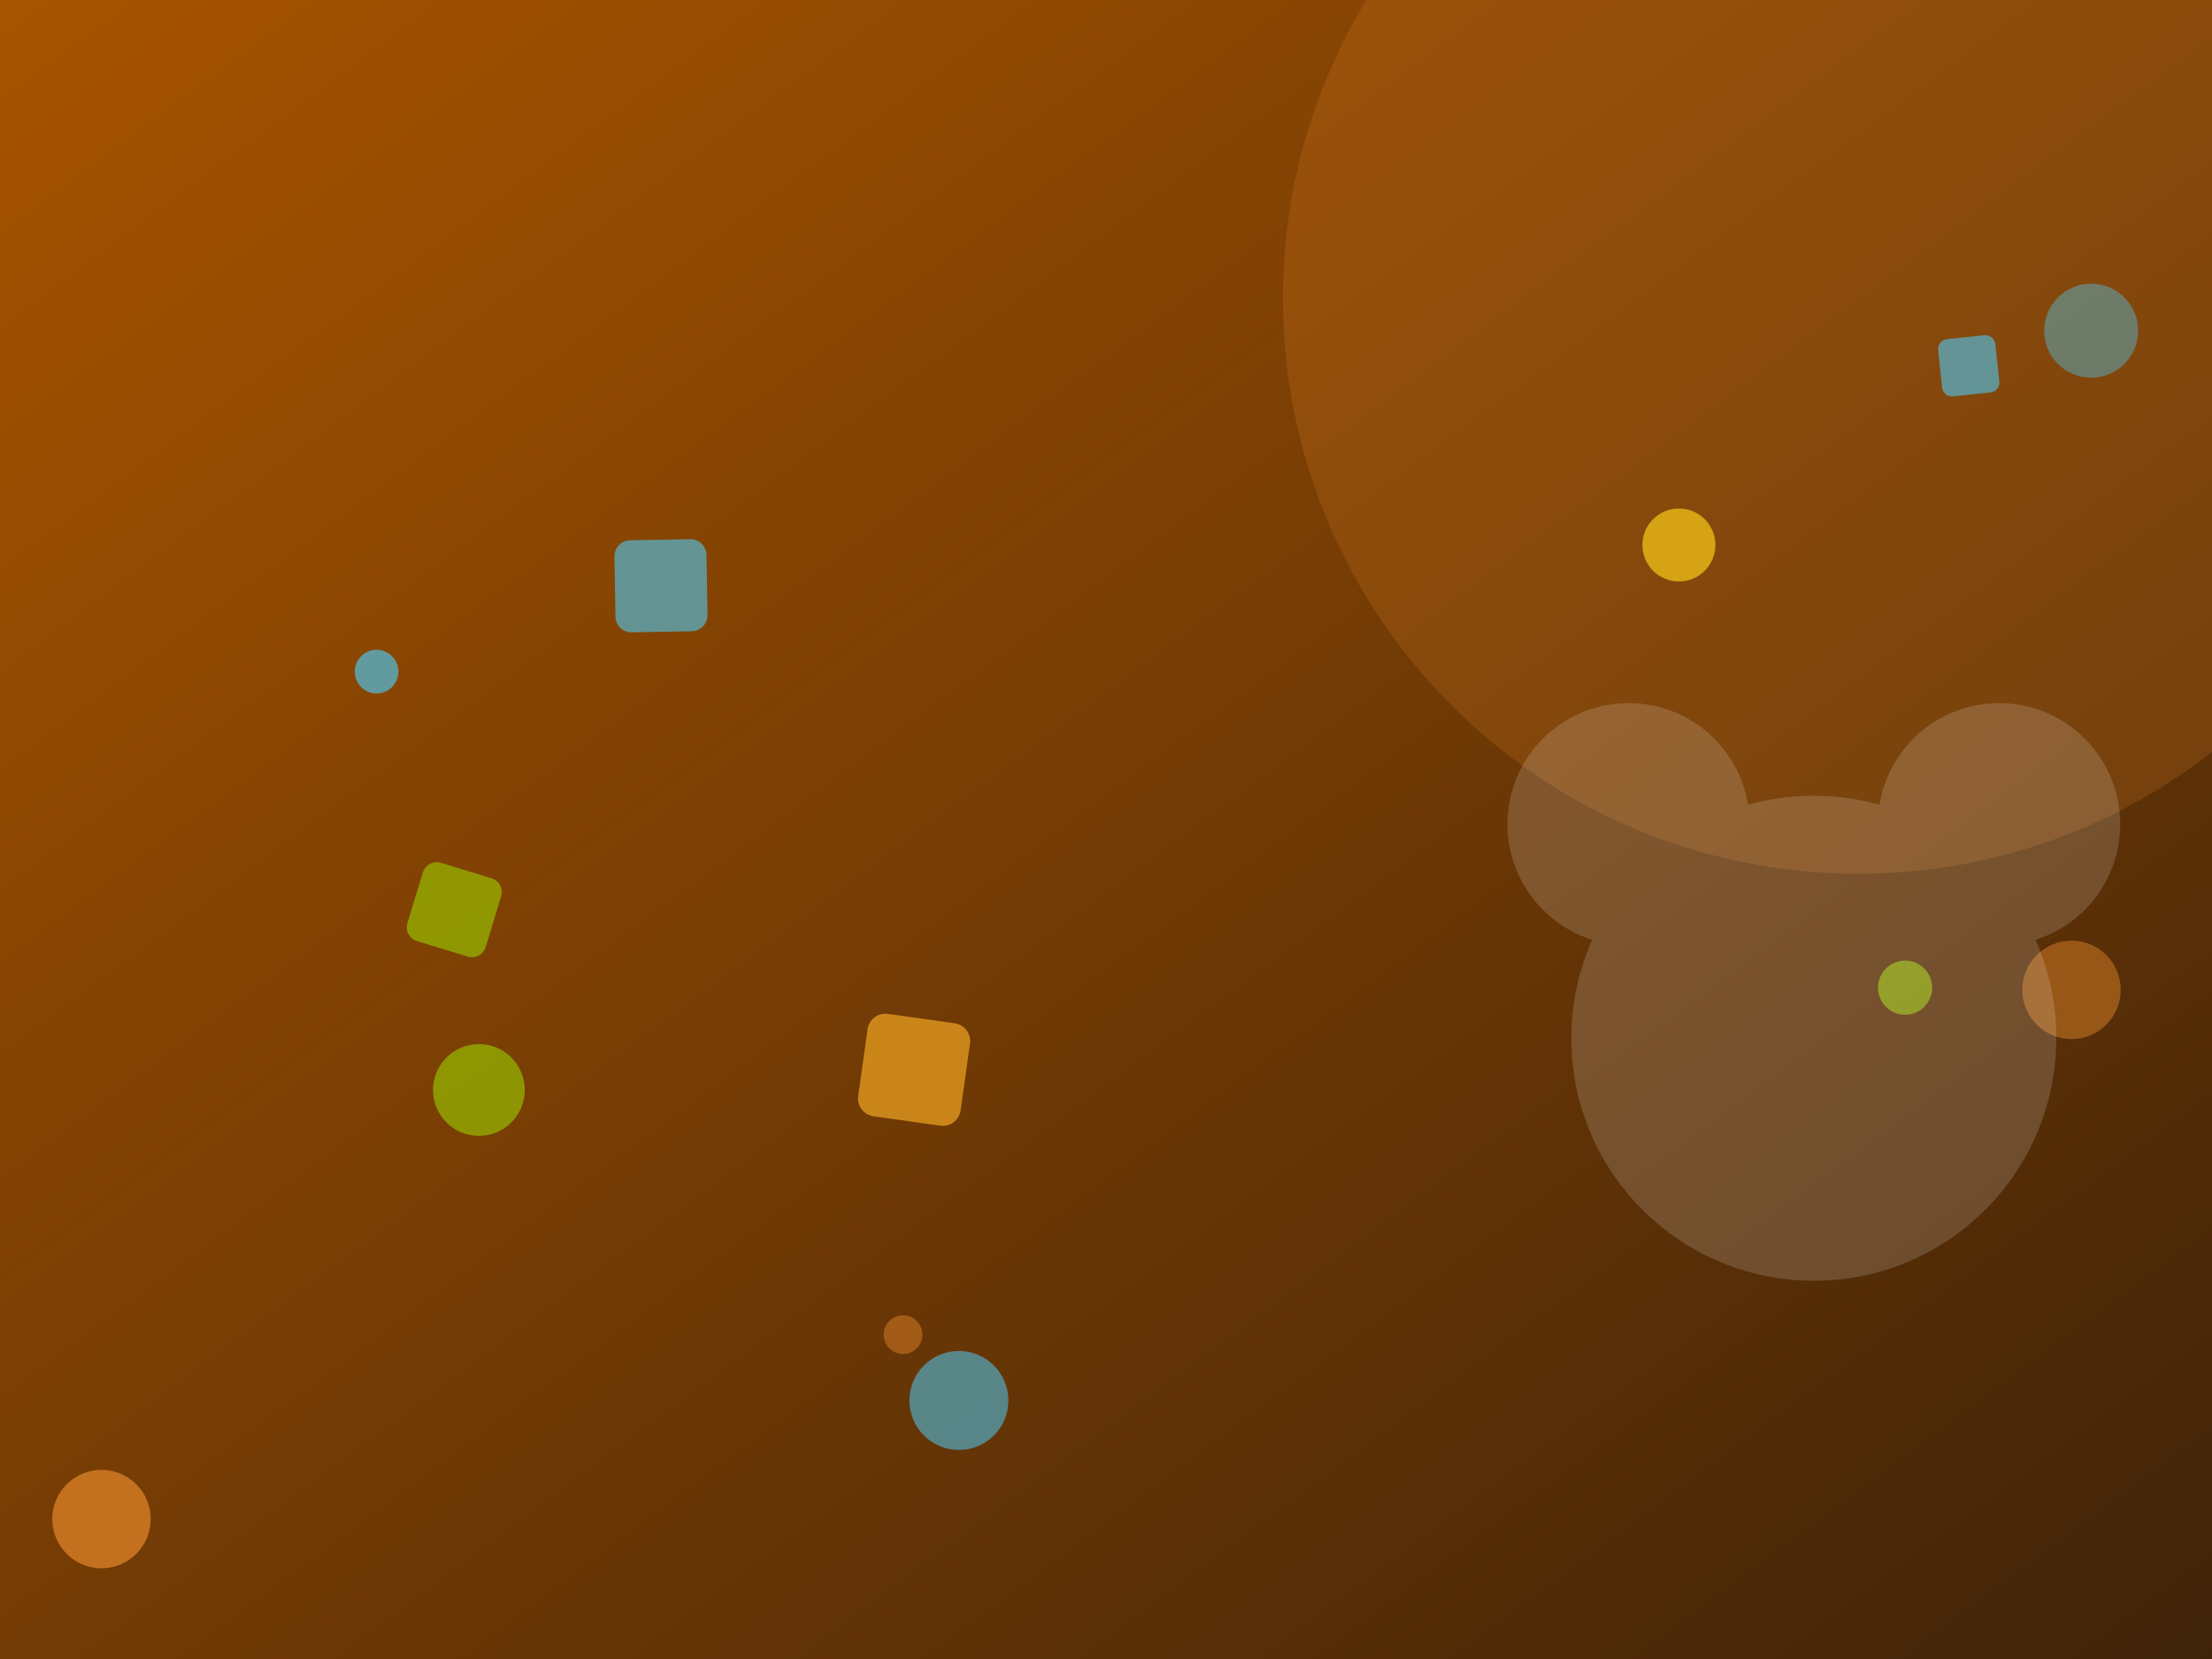
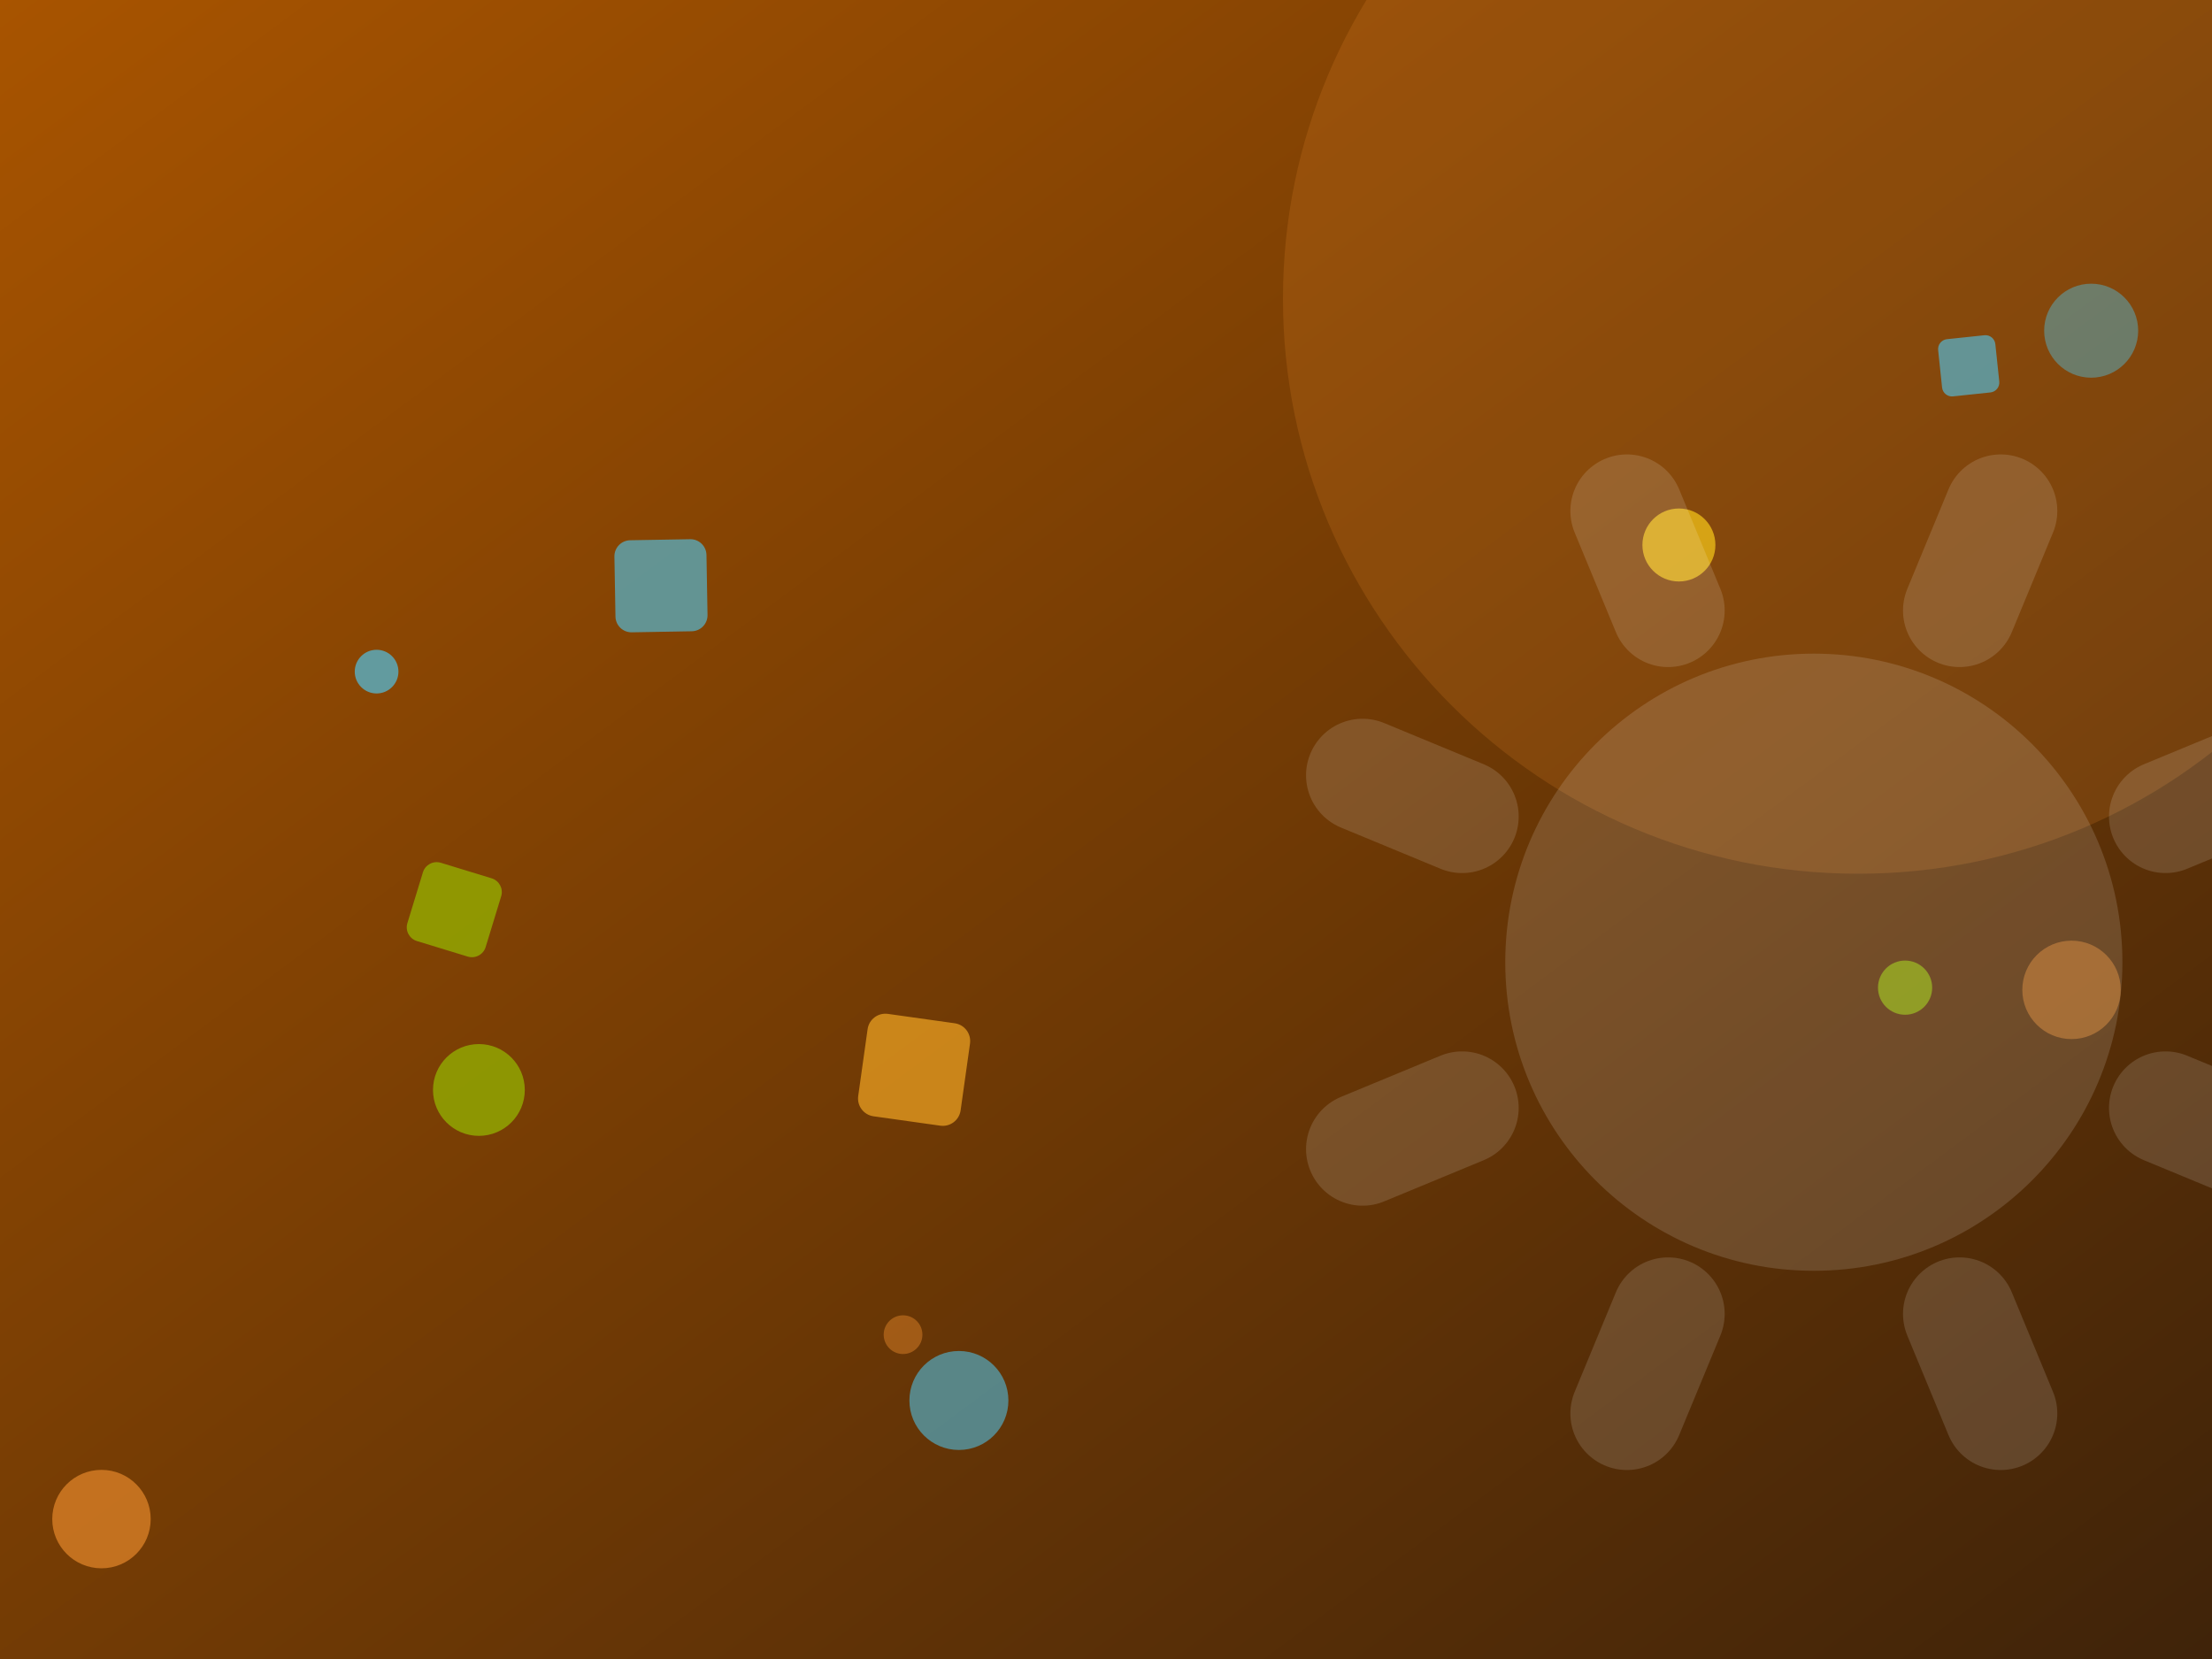
<svg xmlns="http://www.w3.org/2000/svg" viewBox="0 0 800 600" role="img" aria-label="">
  <defs>
    <linearGradient id="g" x1="0" y1="0" x2="1" y2="1">
      <stop offset="0" stop-color="#A85400" />
      <stop offset="1" stop-color="#3F2309" />
    </linearGradient>
  </defs>
  <rect width="800" height="600" fill="url(#g)" />
  <circle cx="672" cy="108" r="208" fill="#FF9933" opacity="0.16" />
  <circle cx="36.7" cy="549.4" r="17.8" fill="#FF9933" opacity="0.57" />
  <circle cx="346.8" cy="506.5" r="17.9" fill="#4FC3E8" opacity="0.57" />
  <circle cx="173.2" cy="394.2" r="16.6" fill="#99CC00" opacity="0.62" />
  <rect x="311.9" y="368.2" width="37.4" height="37.4" rx="6.5" fill="#FFB226" opacity="0.63" transform="rotate(8 330.6 386.9)" />
  <circle cx="689.0" cy="357.2" r="9.8" fill="#99CC00" opacity="0.59" />
  <rect x="701.6" y="121.9" width="20.8" height="20.8" rx="3.6" fill="#4FC3E8" opacity="0.62" transform="rotate(-6 712.0 132.2)" />
  <circle cx="136.2" cy="242.9" r="7.9" fill="#4FC3E8" opacity="0.68" />
  <circle cx="607.2" cy="197.1" r="13.2" fill="#FFD11A" opacity="0.66" />
  <rect x="149.5" y="314.2" width="29.6" height="29.6" rx="5.2" fill="#99CC00" opacity="0.62" transform="rotate(17 164.3 329.0)" />
  <circle cx="756.3" cy="119.6" r="17.0" fill="#4FC3E8" opacity="0.42" />
  <circle cx="326.6" cy="482.7" r="7.0" fill="#FF9933" opacity="0.38" />
  <circle cx="749.2" cy="358.0" r="17.8" fill="#FF9933" opacity="0.38" />
  <rect x="222.4" y="195.2" width="33.3" height="33.3" rx="5.8" fill="#4FC3E8" opacity="0.63" transform="rotate(-1 239.0 211.9)" />
-   <g opacity="0.16" fill="#ffffff">
-     <circle cx="589.0" cy="298.1" r="43.8" />
-     <circle cx="723.0" cy="298.1" r="43.8" />
-     <circle cx="656.0" cy="375.5" r="87.7" />
+   <g opacity="0.14" fill="#ffffff">
+     <circle cx="656.0" cy="348.0" r="111.6" />
+     <line x1="783.2" y1="400.7" x2="819.2" y2="415.6" stroke="#ffffff" stroke-width="40.9" stroke-linecap="round" />
+     <line x1="708.7" y1="475.2" x2="723.6" y2="511.2" stroke="#ffffff" stroke-width="40.9" stroke-linecap="round" />
+     <line x1="603.3" y1="475.2" x2="588.4" y2="511.2" stroke="#ffffff" stroke-width="40.9" stroke-linecap="round" />
+     <line x1="528.8" y1="400.7" x2="492.8" y2="415.6" stroke="#ffffff" stroke-width="40.9" stroke-linecap="round" />
+     <line x1="528.8" y1="295.3" x2="492.8" y2="280.4" stroke="#ffffff" stroke-width="40.9" stroke-linecap="round" />
+     <line x1="603.3" y1="220.8" x2="588.4" y2="184.8" stroke="#ffffff" stroke-width="40.9" stroke-linecap="round" />
+     <line x1="708.7" y1="220.8" x2="723.6" y2="184.8" stroke="#ffffff" stroke-width="40.9" stroke-linecap="round" />
+     <line x1="783.2" y1="295.3" x2="819.2" y2="280.4" stroke="#ffffff" stroke-width="40.9" stroke-linecap="round" />
  </g>
</svg>
